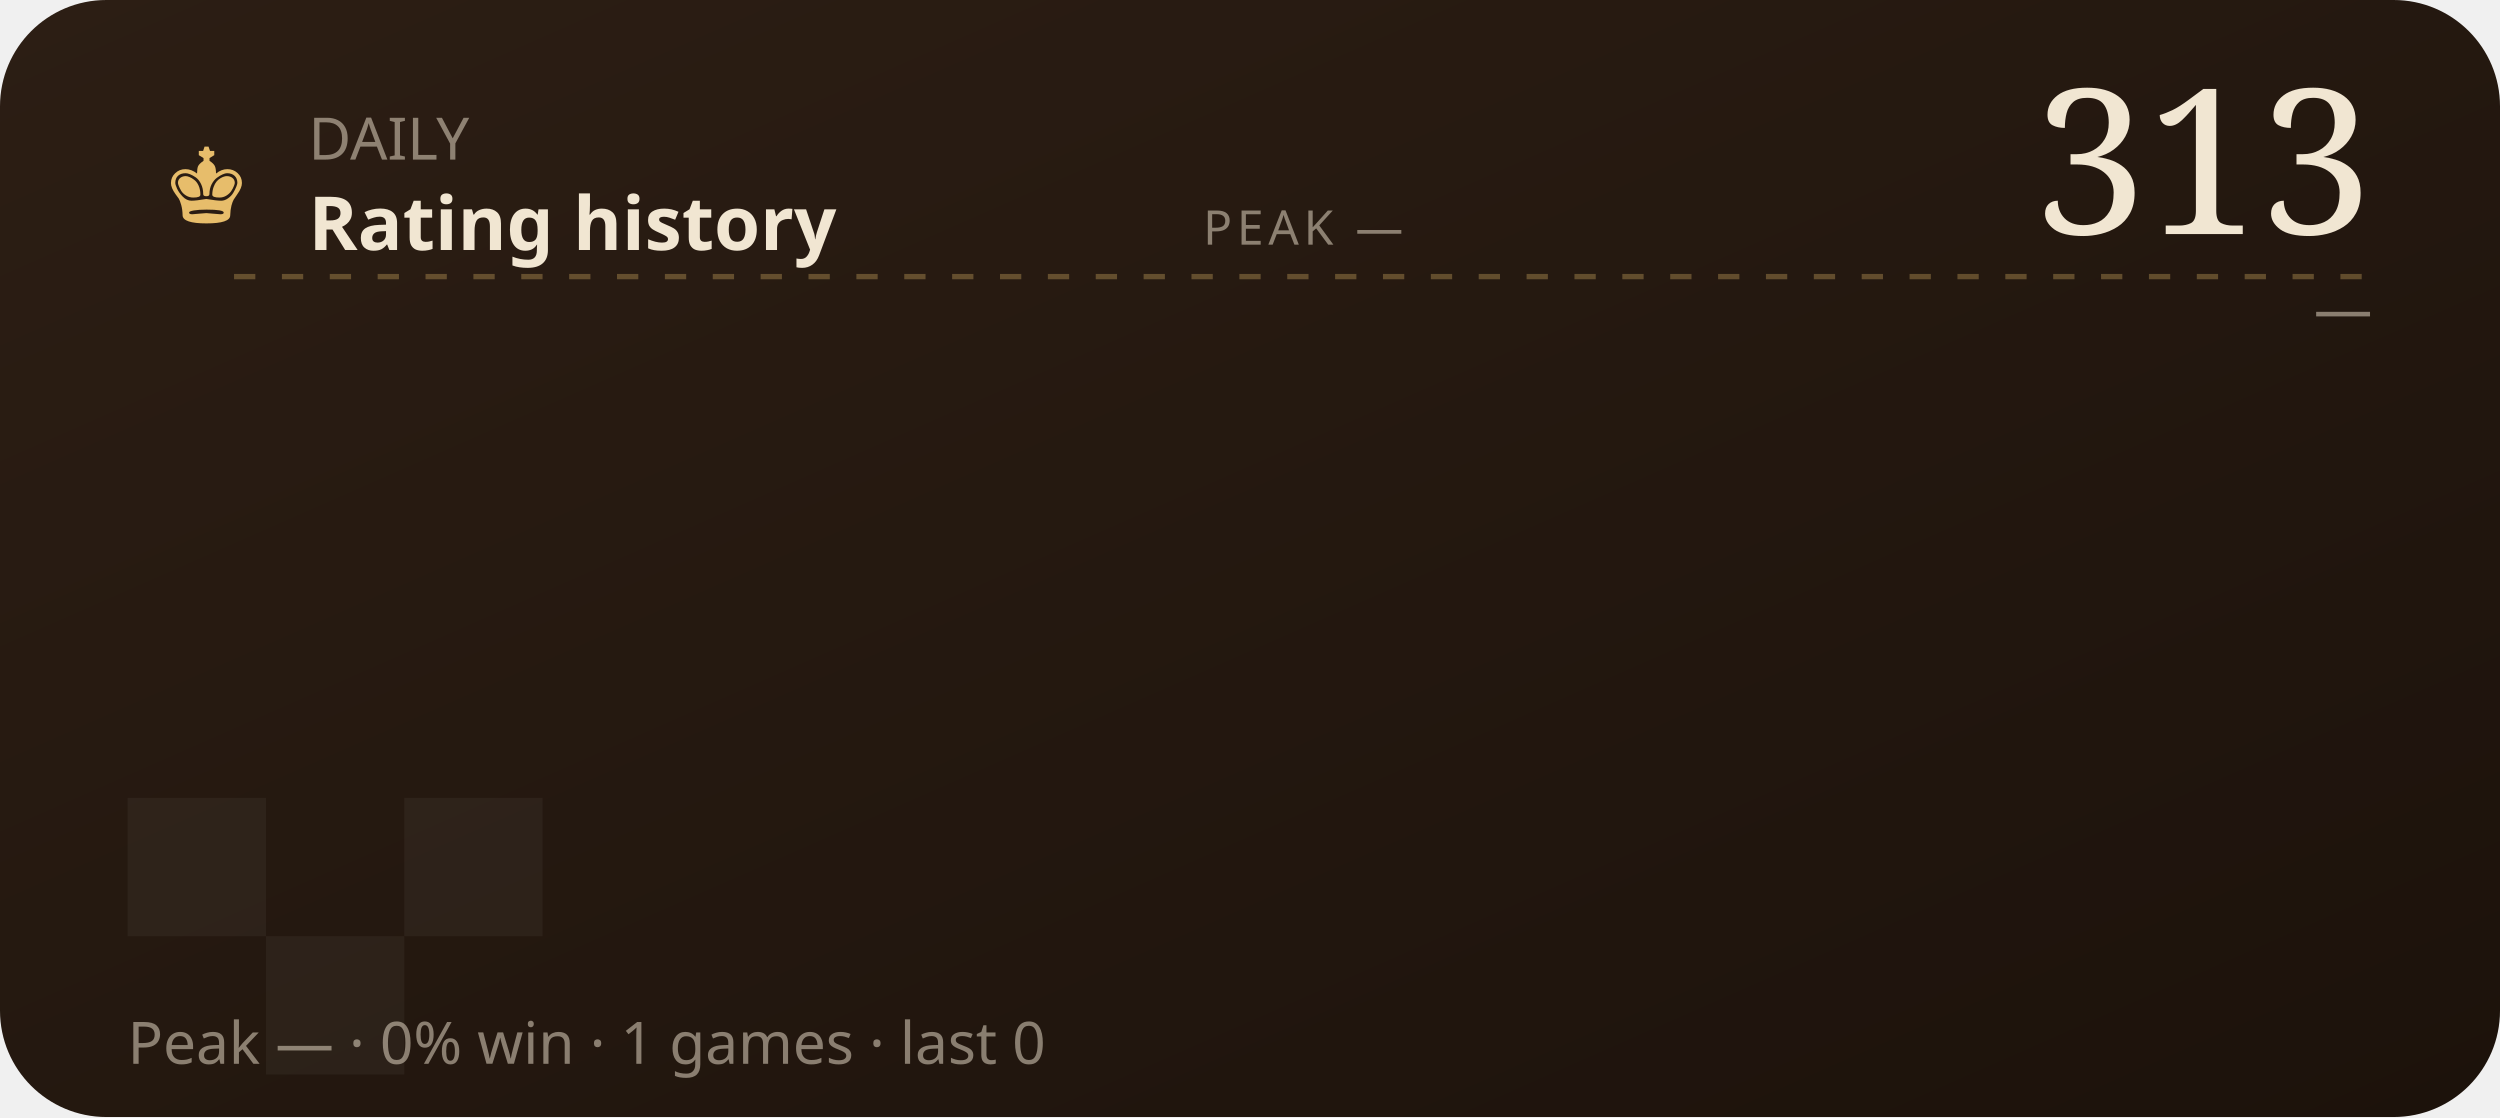
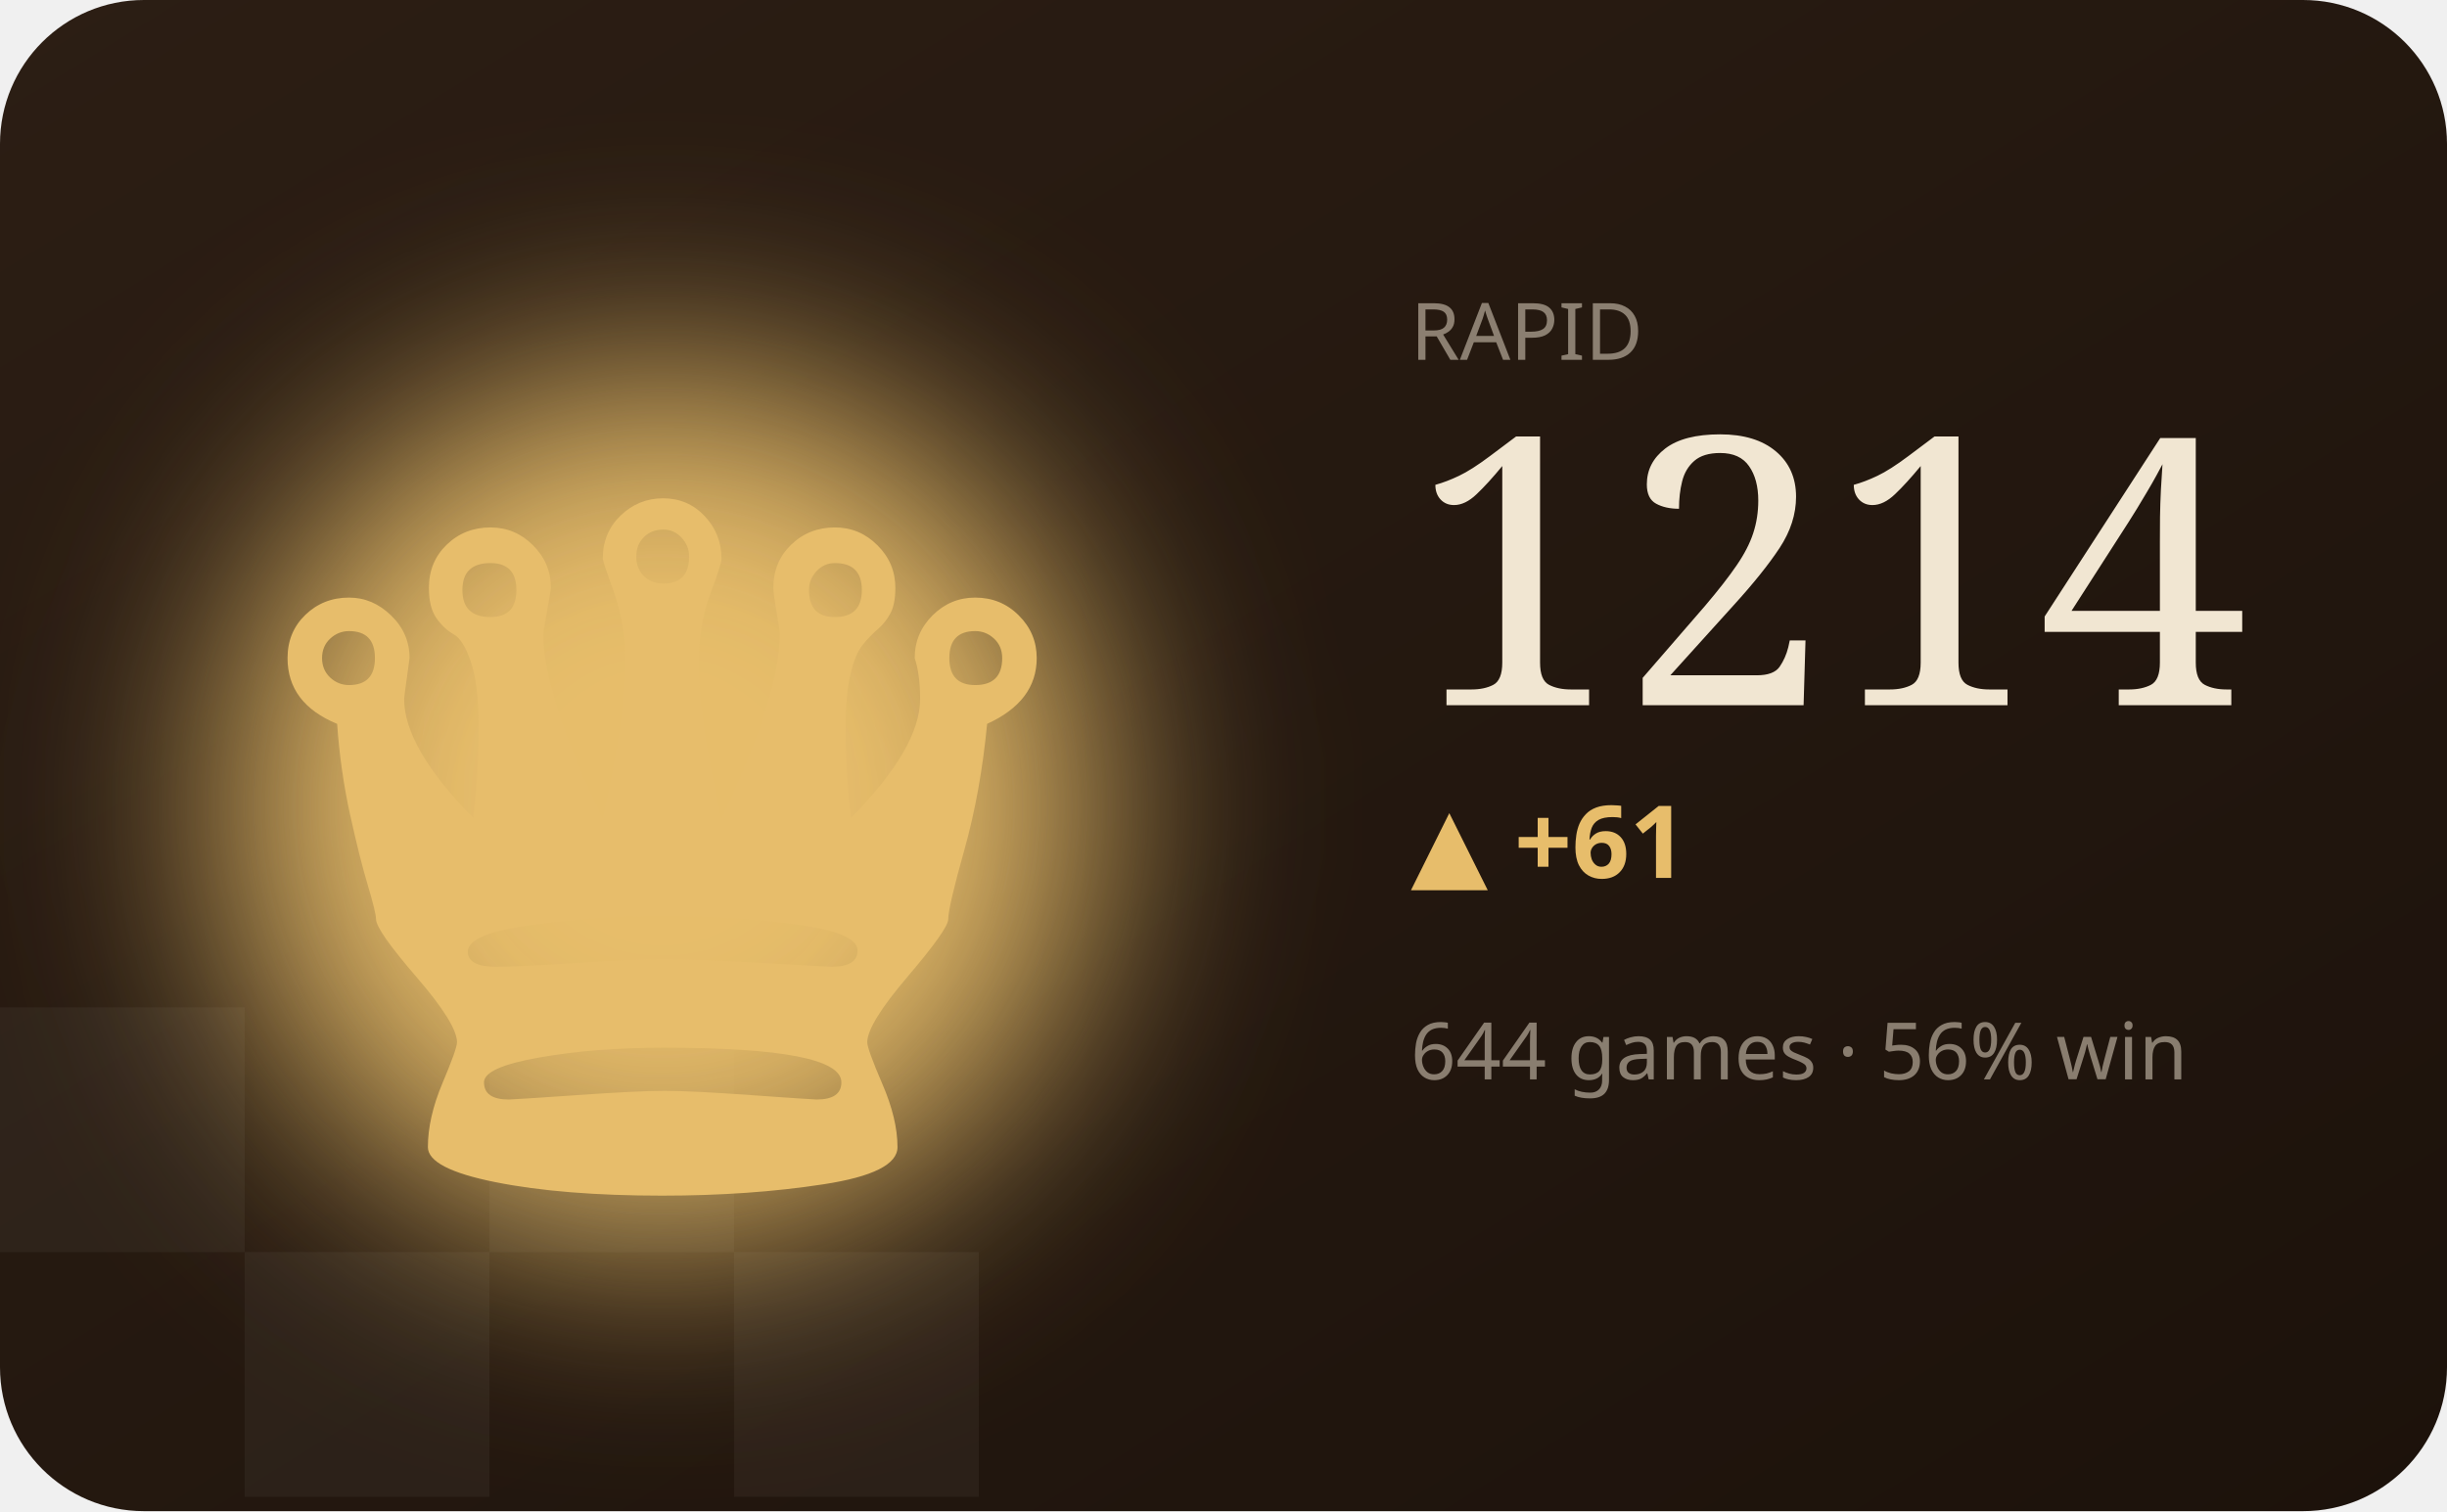
- <svg xmlns="http://www.w3.org/2000/svg" viewBox="0 0 470 210" width="470" height="210" role="img" aria-label="DAILY rating history">
+ <svg xmlns="http://www.w3.org/2000/svg" viewBox="0 0 340 210" width="340" height="210" role="img" aria-label="RAPID hero">
  <defs>
-     <linearGradient id="wC2" x1="0" y1="0" x2="1" y2="1">
+     <filter id="bC" x="-60%" y="-60%" width="220%" height="220%">
+       <feGaussianBlur stdDeviation="16" />
+     </filter>
+     <linearGradient id="wC" x1="0" y1="0" x2="1" y2="1">
      <stop offset="0" stop-color="#2c1e14" />
      <stop offset="1" stop-color="#1c120b" />
    </linearGradient>
  </defs>
  <style>text{fill:#f1e6d2}.bg{fill:#241811}.acc{fill:#e7bd6b}.ln{stroke:#e7bd6b}.area{fill:#e7bd6b;opacity:.12}.peak{stroke:#e7bd6b;opacity:.32}.chip{fill:#e7bd6b;opacity:.14}.down{fill:#d98a5a}.sq{fill:#fff;opacity:.045}svg{font-family:'Space Grotesk',system-ui,sans-serif}.lbl{font-weight:600;font-size:11px;letter-spacing:.16em}.big{font-weight:700;font-size:34px;letter-spacing:-.02em}.mid{font-weight:600;font-size:14px}.mut{font-weight:500;font-size:11px;opacity:.5}.ser{font-family:'Instrument Serif',serif;font-weight:400;letter-spacing:0}.mono{font-family:'JetBrains Mono',monospace}.ln{fill:none;stroke-width:2.5;stroke-linecap:round;stroke-linejoin:round}.thin{stroke-width:1.6}.draw{stroke-dasharray:1200;stroke-dashoffset:1200;animation:draw 2.3s cubic-bezier(.6,.05,.2,1) forwards .25s}.dot{animation:pulse 2s ease-in-out infinite}.glow{animation:glow 3.4s ease-in-out infinite}.float{animation:float 6.5s ease-in-out infinite}.shim{animation:shim 3s ease-in-out infinite}@keyframes draw{to{stroke-dashoffset:0}}@keyframes pulse{0%,100%{r:4.5;opacity:1}50%{r:8;opacity:.45}}@keyframes glow{0%,100%{opacity:.14}50%{opacity:.34}}@keyframes float{0%,100%{transform:translateY(0)}50%{transform:translateY(-7px)}}@keyframes shim{0%,100%{opacity:.5}50%{opacity:1}}</style>
-   <rect width="470" height="210" rx="20" fill="url(#wC2)" />
-   <rect class="sq" x="24" y="150" width="26" height="26" />
-   <rect class="sq" x="76" y="150" width="26" height="26" />
-   <rect class="sq" x="50" y="176" width="26" height="26" />
-   <text class="acc ser" x="30" y="42" style="font-size:22px">♚</text>
-   <text class="mut" x="58" y="30">DAILY</text>
-   <text class="mid" x="58" y="47">Rating history</text>
-   <text class="big ser" x="446" y="44" text-anchor="end" style="font-size:38px">313</text>
-   <text class="mut mid" x="446" y="62" text-anchor="end">—</text>
-   <line class="peak" x1="44" y1="52" x2="446" y2="52" stroke-dasharray="4 5" />
-   <text class="mut" x="245" y="46" text-anchor="middle" style="font-size:9px;letter-spacing:.1em">PEAK —</text>
-   <text class="mut" x="24" y="200">Peak — · 0% win · 1 games · last 0</text>
+   <rect width="340" height="210" rx="20" fill="url(#wC)" />
+   <rect class="sq" x="0" y="140" width="34" height="34" />
+   <rect class="sq" x="68" y="140" width="34" height="34" />
+   <rect class="sq" x="34" y="174" width="34" height="34" />
+   <rect class="sq" x="102" y="174" width="34" height="34" />
+   <ellipse class="acc glow" cx="92" cy="112" rx="60" ry="60" filter="url(#bC)" />
+   <text class="acc float ser" x="92" y="166" text-anchor="middle" style="font-size:150px">♛</text>
+   <text class="mut" x="196" y="50">RAPID</text>
+   <text class="big ser" x="196" y="98" style="font-size:52px">1214</text>
+   <text class="acc mid" x="196" y="122">▲ +61</text>
+   <text class="mut" x="196" y="150">644 games · 56% win</text>
+   <polyline class="ln draw" points="196.0,192.4 210.0,184.3 224.0,175.4 238.0,183.6 252.0,192.4 266.0,183.6 280.0,192.4 294.0,183.6 308.0,174.7 322.0,166.6" />
</svg>
